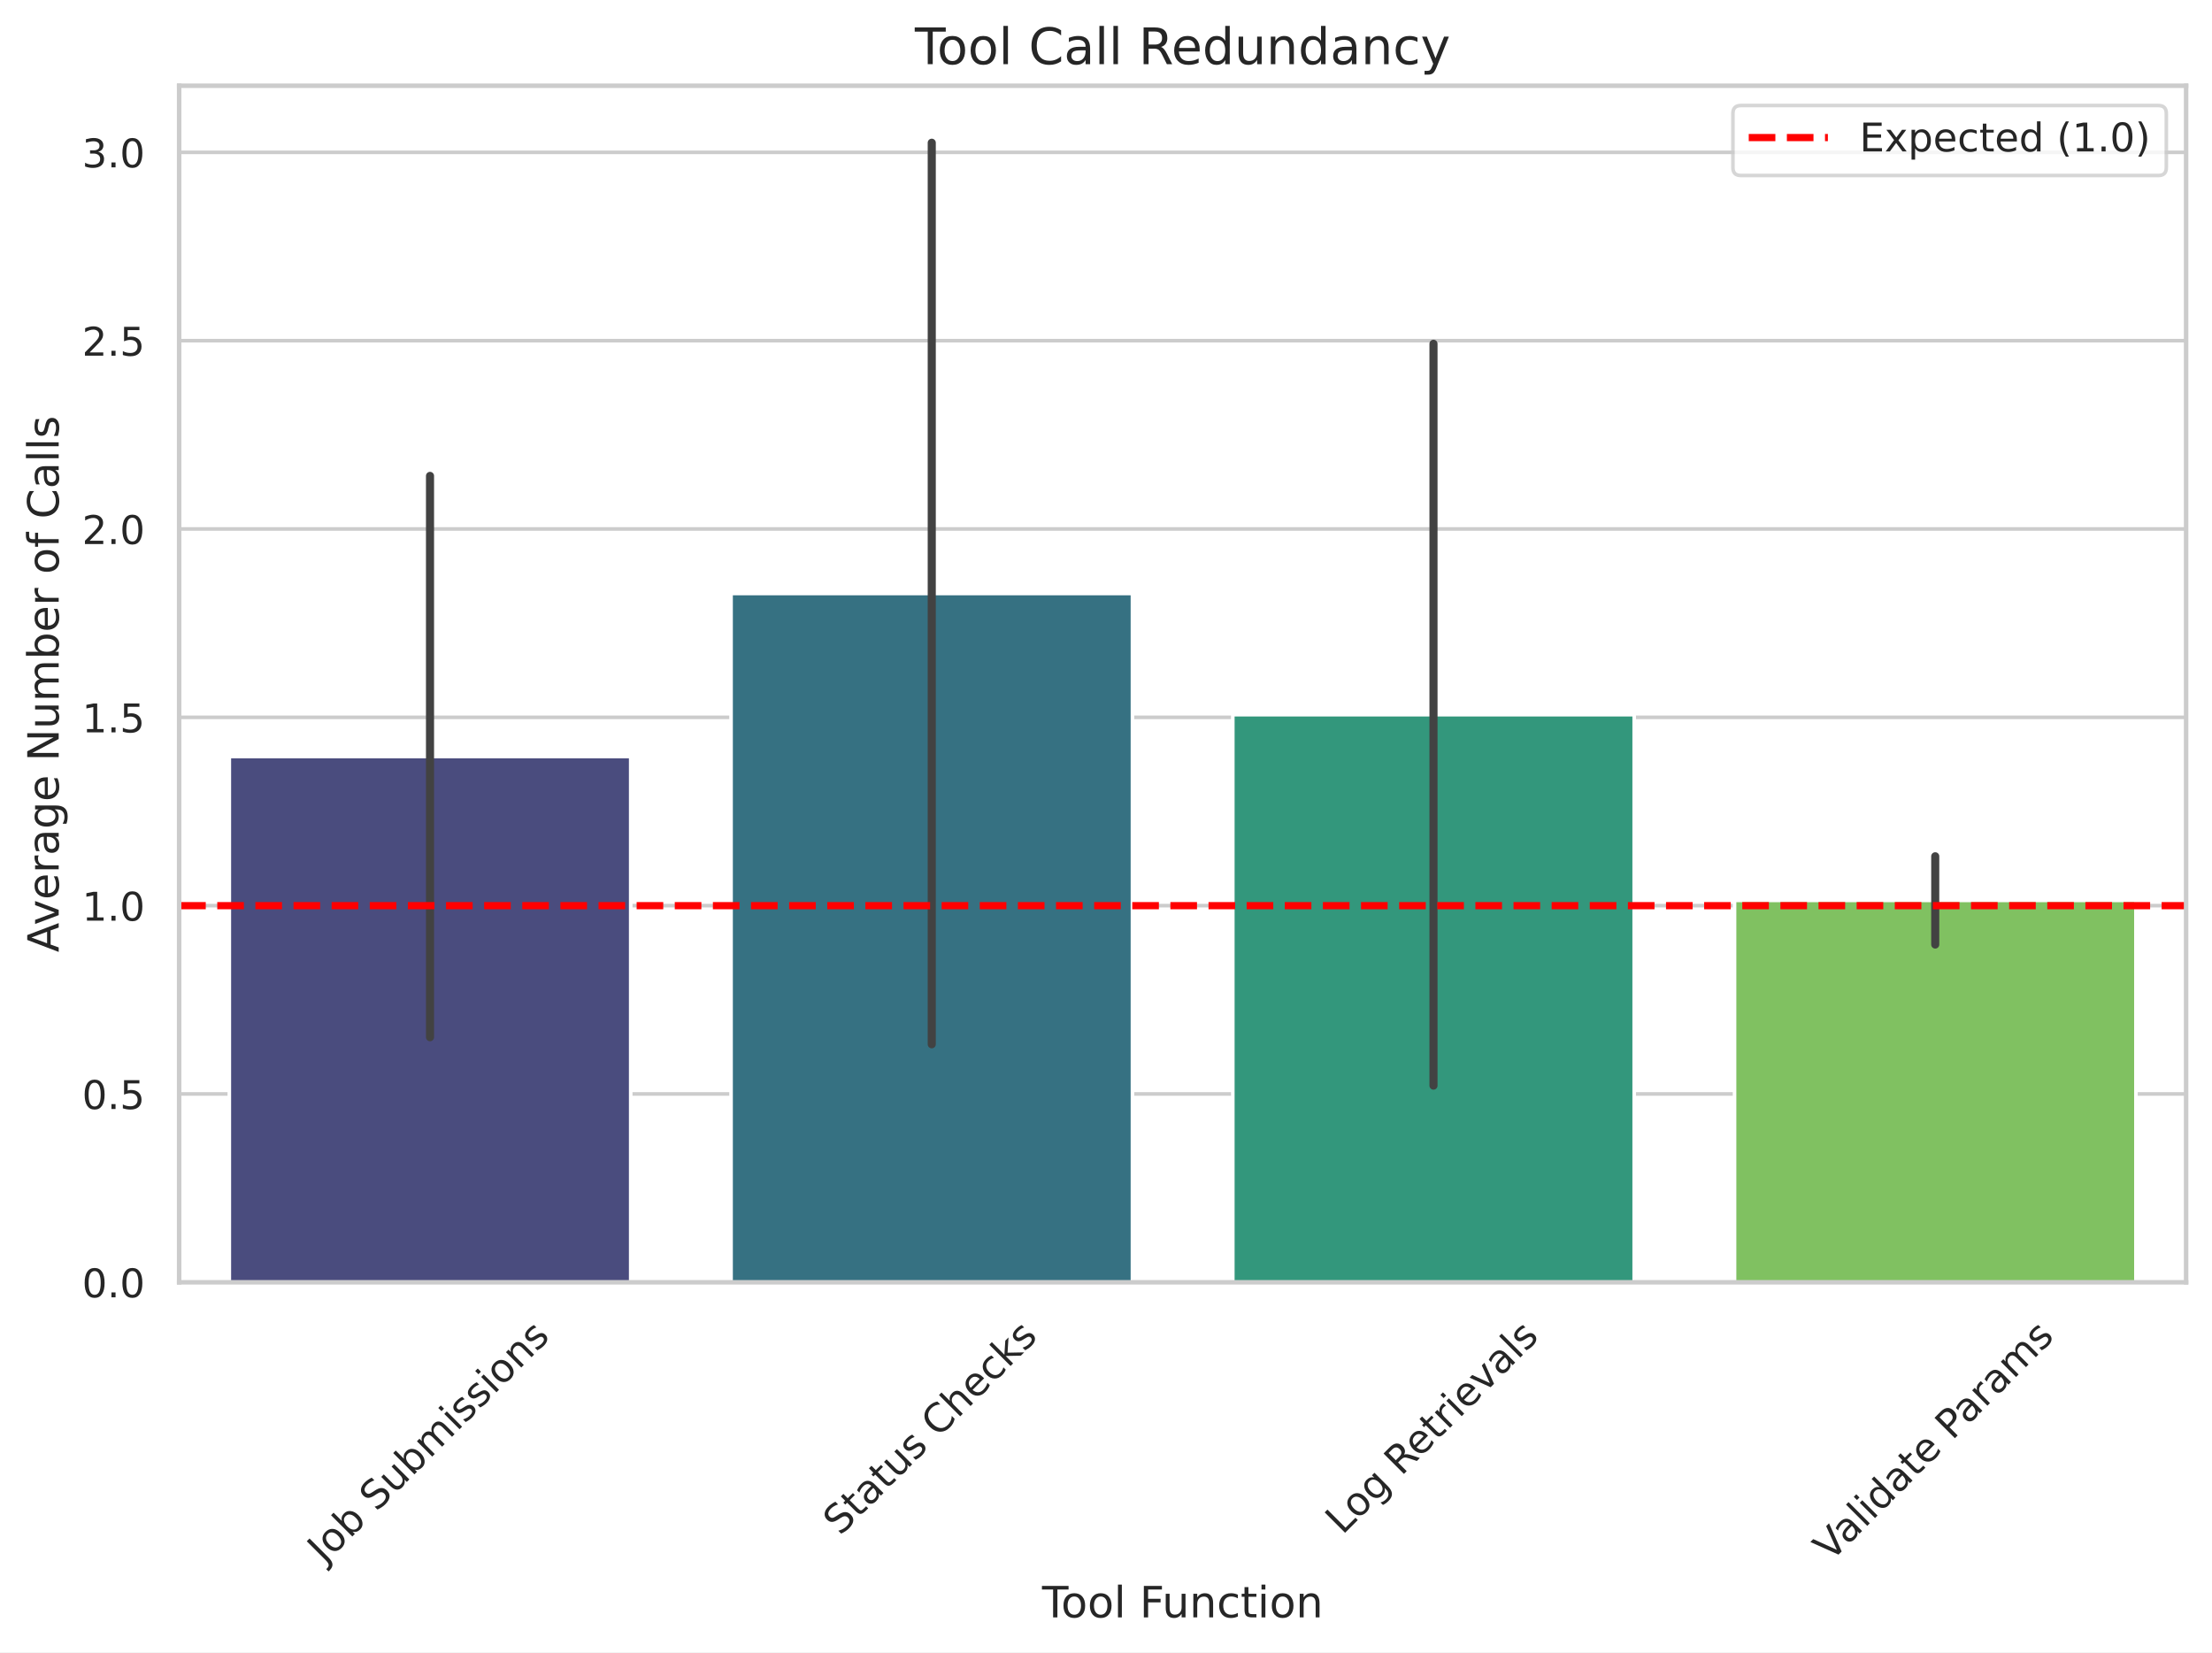
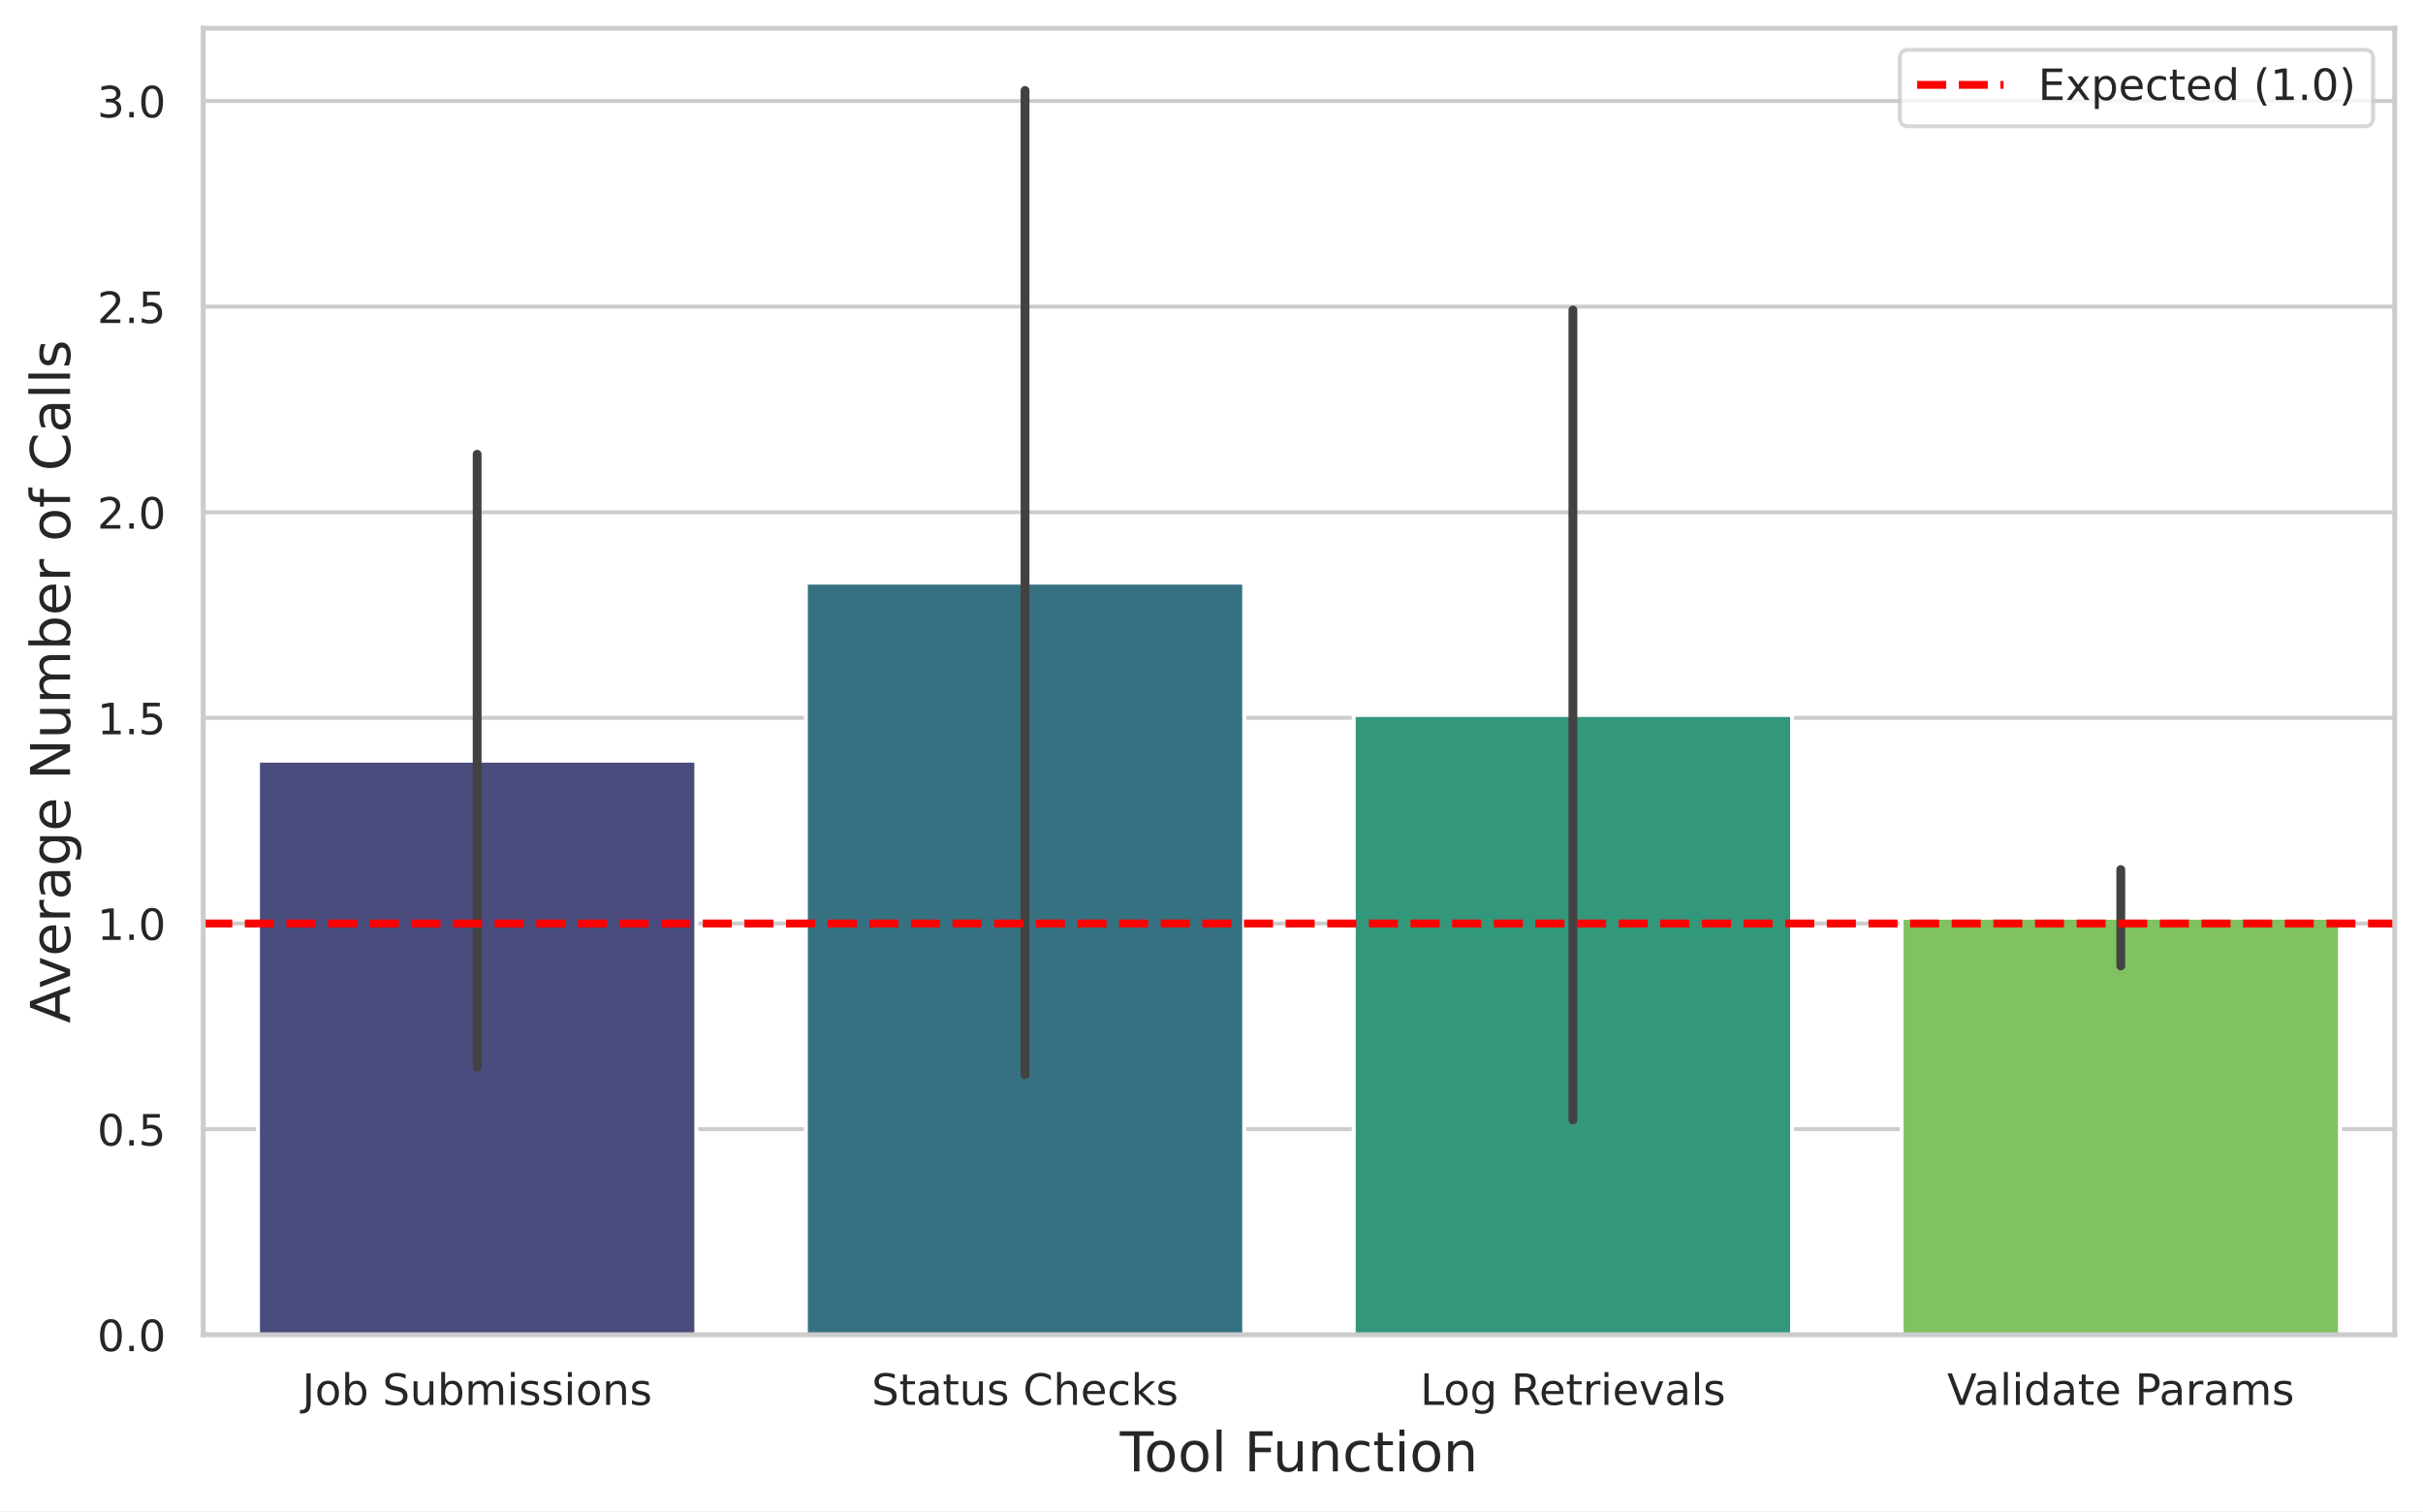
- <svg xmlns="http://www.w3.org/2000/svg" xmlns:xlink="http://www.w3.org/1999/xlink" width="615.007pt" height="459.331pt" viewBox="0 0 615.007 459.331" version="1.1">
+ <svg xmlns="http://www.w3.org/2000/svg" xmlns:xlink="http://www.w3.org/1999/xlink" width="616.943pt" height="384.735pt" viewBox="0 0 616.943 384.735" version="1.1">
  <defs>
    <style type="text/css">*{stroke-linejoin: round; stroke-linecap: butt}</style>
  </defs>
  <g id="figure_1">
    <g id="patch_1">
-       <path d="M 0 459.331  L 615.007 459.331  L 615.007 -0  L 0 -0  z " style="fill: #ffffff" />
+       <path d="M 0 384.735  L 616.943 384.735  L 616.943 0  L 0 0  z " style="fill: #ffffff" />
    </g>
    <g id="axes_1">
      <g id="patch_2">
-         <path d="M 49.807 356.478  L 607.807 356.478  L 607.807 23.838  L 49.807 23.838  z " style="fill: #ffffff" />
+         <path d="M 51.743 339.84  L 609.743 339.84  L 609.743 7.2  L 51.743 7.2  z " style="fill: #ffffff" />
      </g>
      <g id="matplotlib.axis_1">
        <g id="xtick_1">
          <g id="text_1">
-             <g style="fill: #262626" transform="translate(90.19762 434.8997) rotate(-45) scale(0.11 -0.11)">
+             <g style="fill: #262626" transform="translate(76.9368 357.6983) scale(0.11 -0.11)">
              <defs>
                <path id="DejaVuSans-4a" d="M 628 4666  L 1259 4666  L 1259 325  Q 1259 -519 939 -900  Q 619 -1281 -91 -1281  L -331 -1281  L -331 -750  L -134 -750  Q 284 -750 456 -515  Q 628 -281 628 325  L 628 4666  z " transform="scale(0.015625)" />
                <path id="DejaVuSans-6f" d="M 1959 3097  Q 1497 3097 1228 2736  Q 959 2375 959 1747  Q 959 1119 1226 758  Q 1494 397 1959 397  Q 2419 397 2687 759  Q 2956 1122 2956 1747  Q 2956 2369 2687 2733  Q 2419 3097 1959 3097  z M 1959 3584  Q 2709 3584 3137 3096  Q 3566 2609 3566 1747  Q 3566 888 3137 398  Q 2709 -91 1959 -91  Q 1206 -91 779 398  Q 353 888 353 1747  Q 353 2609 779 3096  Q 1206 3584 1959 3584  z " transform="scale(0.015625)" />
                <path id="DejaVuSans-62" d="M 3116 1747  Q 3116 2381 2855 2742  Q 2594 3103 2138 3103  Q 1681 3103 1420 2742  Q 1159 2381 1159 1747  Q 1159 1113 1420 752  Q 1681 391 2138 391  Q 2594 391 2855 752  Q 3116 1113 3116 1747  z M 1159 2969  Q 1341 3281 1617 3432  Q 1894 3584 2278 3584  Q 2916 3584 3314 3078  Q 3713 2572 3713 1747  Q 3713 922 3314 415  Q 2916 -91 2278 -91  Q 1894 -91 1617 61  Q 1341 213 1159 525  L 1159 0  L 581 0  L 581 4863  L 1159 4863  L 1159 2969  z " transform="scale(0.015625)" />
                <path id="DejaVuSans-20" transform="scale(0.015625)" />
                <path id="DejaVuSans-53" d="M 3425 4513  L 3425 3897  Q 3066 4069 2747 4153  Q 2428 4238 2131 4238  Q 1616 4238 1336 4038  Q 1056 3838 1056 3469  Q 1056 3159 1242 3001  Q 1428 2844 1947 2747  L 2328 2669  Q 3034 2534 3370 2195  Q 3706 1856 3706 1288  Q 3706 609 3251 259  Q 2797 -91 1919 -91  Q 1588 -91 1214 -16  Q 841 59 441 206  L 441 856  Q 825 641 1194 531  Q 1563 422 1919 422  Q 2459 422 2753 634  Q 3047 847 3047 1241  Q 3047 1584 2836 1778  Q 2625 1972 2144 2069  L 1759 2144  Q 1053 2284 737 2584  Q 422 2884 422 3419  Q 422 4038 858 4394  Q 1294 4750 2059 4750  Q 2388 4750 2728 4690  Q 3069 4631 3425 4513  z " transform="scale(0.015625)" />
                <path id="DejaVuSans-75" d="M 544 1381  L 544 3500  L 1119 3500  L 1119 1403  Q 1119 906 1312 657  Q 1506 409 1894 409  Q 2359 409 2629 706  Q 2900 1003 2900 1516  L 2900 3500  L 3475 3500  L 3475 0  L 2900 0  L 2900 538  Q 2691 219 2414 64  Q 2138 -91 1772 -91  Q 1169 -91 856 284  Q 544 659 544 1381  z M 1991 3584  L 1991 3584  z " transform="scale(0.015625)" />
                <path id="DejaVuSans-6d" d="M 3328 2828  Q 3544 3216 3844 3400  Q 4144 3584 4550 3584  Q 5097 3584 5394 3201  Q 5691 2819 5691 2113  L 5691 0  L 5113 0  L 5113 2094  Q 5113 2597 4934 2840  Q 4756 3084 4391 3084  Q 3944 3084 3684 2787  Q 3425 2491 3425 1978  L 3425 0  L 2847 0  L 2847 2094  Q 2847 2600 2669 2842  Q 2491 3084 2119 3084  Q 1678 3084 1418 2786  Q 1159 2488 1159 1978  L 1159 0  L 581 0  L 581 3500  L 1159 3500  L 1159 2956  Q 1356 3278 1631 3431  Q 1906 3584 2284 3584  Q 2666 3584 2933 3390  Q 3200 3197 3328 2828  z " transform="scale(0.015625)" />
                <path id="DejaVuSans-69" d="M 603 3500  L 1178 3500  L 1178 0  L 603 0  L 603 3500  z M 603 4863  L 1178 4863  L 1178 4134  L 603 4134  L 603 4863  z " transform="scale(0.015625)" />
                <path id="DejaVuSans-73" d="M 2834 3397  L 2834 2853  Q 2591 2978 2328 3040  Q 2066 3103 1784 3103  Q 1356 3103 1142 2972  Q 928 2841 928 2578  Q 928 2378 1081 2264  Q 1234 2150 1697 2047  L 1894 2003  Q 2506 1872 2764 1633  Q 3022 1394 3022 966  Q 3022 478 2636 193  Q 2250 -91 1575 -91  Q 1294 -91 989 -36  Q 684 19 347 128  L 347 722  Q 666 556 975 473  Q 1284 391 1588 391  Q 1994 391 2212 530  Q 2431 669 2431 922  Q 2431 1156 2273 1281  Q 2116 1406 1581 1522  L 1381 1569  Q 847 1681 609 1914  Q 372 2147 372 2553  Q 372 3047 722 3315  Q 1072 3584 1716 3584  Q 2034 3584 2315 3537  Q 2597 3491 2834 3397  z " transform="scale(0.015625)" />
                <path id="DejaVuSans-6e" d="M 3513 2113  L 3513 0  L 2938 0  L 2938 2094  Q 2938 2591 2744 2837  Q 2550 3084 2163 3084  Q 1697 3084 1428 2787  Q 1159 2491 1159 1978  L 1159 0  L 581 0  L 581 3500  L 1159 3500  L 1159 2956  Q 1366 3272 1645 3428  Q 1925 3584 2291 3584  Q 2894 3584 3203 3211  Q 3513 2838 3513 2113  z " transform="scale(0.015625)" />
              </defs>
              <use xlink:href="#DejaVuSans-4a" />
              <use xlink:href="#DejaVuSans-6f" transform="translate(29.49219 0)" />
              <use xlink:href="#DejaVuSans-62" transform="translate(90.67383 0)" />
              <use xlink:href="#DejaVuSans-20" transform="translate(154.1504 0)" />
              <use xlink:href="#DejaVuSans-53" transform="translate(185.9375 0)" />
              <use xlink:href="#DejaVuSans-75" transform="translate(249.4141 0)" />
              <use xlink:href="#DejaVuSans-62" transform="translate(312.793 0)" />
              <use xlink:href="#DejaVuSans-6d" transform="translate(376.2695 0)" />
              <use xlink:href="#DejaVuSans-69" transform="translate(473.6816 0)" />
              <use xlink:href="#DejaVuSans-73" transform="translate(501.4648 0)" />
              <use xlink:href="#DejaVuSans-73" transform="translate(553.5645 0)" />
              <use xlink:href="#DejaVuSans-69" transform="translate(605.6641 0)" />
              <use xlink:href="#DejaVuSans-6f" transform="translate(633.4473 0)" />
              <use xlink:href="#DejaVuSans-6e" transform="translate(694.6289 0)" />
              <use xlink:href="#DejaVuSans-73" transform="translate(758.0078 0)" />
            </g>
          </g>
        </g>
        <g id="xtick_2">
          <g id="text_2">
-             <g style="fill: #262626" transform="translate(233.5855 427.124) rotate(-45) scale(0.11 -0.11)">
+             <g style="fill: #262626" transform="translate(221.9351 357.6983) scale(0.11 -0.11)">
              <defs>
                <path id="DejaVuSans-74" d="M 1172 4494  L 1172 3500  L 2356 3500  L 2356 3053  L 1172 3053  L 1172 1153  Q 1172 725 1289 603  Q 1406 481 1766 481  L 2356 481  L 2356 0  L 1766 0  Q 1100 0 847 248  Q 594 497 594 1153  L 594 3053  L 172 3053  L 172 3500  L 594 3500  L 594 4494  L 1172 4494  z " transform="scale(0.015625)" />
                <path id="DejaVuSans-61" d="M 2194 1759  Q 1497 1759 1228 1600  Q 959 1441 959 1056  Q 959 750 1161 570  Q 1363 391 1709 391  Q 2188 391 2477 730  Q 2766 1069 2766 1631  L 2766 1759  L 2194 1759  z M 3341 1997  L 3341 0  L 2766 0  L 2766 531  Q 2569 213 2275 61  Q 1981 -91 1556 -91  Q 1019 -91 701 211  Q 384 513 384 1019  Q 384 1609 779 1909  Q 1175 2209 1959 2209  L 2766 2209  L 2766 2266  Q 2766 2663 2505 2880  Q 2244 3097 1772 3097  Q 1472 3097 1187 3025  Q 903 2953 641 2809  L 641 3341  Q 956 3463 1253 3523  Q 1550 3584 1831 3584  Q 2591 3584 2966 3190  Q 3341 2797 3341 1997  z " transform="scale(0.015625)" />
                <path id="DejaVuSans-43" d="M 4122 4306  L 4122 3641  Q 3803 3938 3442 4084  Q 3081 4231 2675 4231  Q 1875 4231 1450 3742  Q 1025 3253 1025 2328  Q 1025 1406 1450 917  Q 1875 428 2675 428  Q 3081 428 3442 575  Q 3803 722 4122 1019  L 4122 359  Q 3791 134 3420 21  Q 3050 -91 2638 -91  Q 1578 -91 968 557  Q 359 1206 359 2328  Q 359 3453 968 4101  Q 1578 4750 2638 4750  Q 3056 4750 3426 4639  Q 3797 4528 4122 4306  z " transform="scale(0.015625)" />
                <path id="DejaVuSans-68" d="M 3513 2113  L 3513 0  L 2938 0  L 2938 2094  Q 2938 2591 2744 2837  Q 2550 3084 2163 3084  Q 1697 3084 1428 2787  Q 1159 2491 1159 1978  L 1159 0  L 581 0  L 581 4863  L 1159 4863  L 1159 2956  Q 1366 3272 1645 3428  Q 1925 3584 2291 3584  Q 2894 3584 3203 3211  Q 3513 2838 3513 2113  z " transform="scale(0.015625)" />
                <path id="DejaVuSans-65" d="M 3597 1894  L 3597 1613  L 953 1613  Q 991 1019 1311 708  Q 1631 397 2203 397  Q 2534 397 2845 478  Q 3156 559 3463 722  L 3463 178  Q 3153 47 2828 -22  Q 2503 -91 2169 -91  Q 1331 -91 842 396  Q 353 884 353 1716  Q 353 2575 817 3079  Q 1281 3584 2069 3584  Q 2775 3584 3186 3129  Q 3597 2675 3597 1894  z M 3022 2063  Q 3016 2534 2758 2815  Q 2500 3097 2075 3097  Q 1594 3097 1305 2825  Q 1016 2553 972 2059  L 3022 2063  z " transform="scale(0.015625)" />
                <path id="DejaVuSans-63" d="M 3122 3366  L 3122 2828  Q 2878 2963 2633 3030  Q 2388 3097 2138 3097  Q 1578 3097 1268 2742  Q 959 2388 959 1747  Q 959 1106 1268 751  Q 1578 397 2138 397  Q 2388 397 2633 464  Q 2878 531 3122 666  L 3122 134  Q 2881 22 2623 -34  Q 2366 -91 2075 -91  Q 1284 -91 818 406  Q 353 903 353 1747  Q 353 2603 823 3093  Q 1294 3584 2113 3584  Q 2378 3584 2631 3529  Q 2884 3475 3122 3366  z " transform="scale(0.015625)" />
                <path id="DejaVuSans-6b" d="M 581 4863  L 1159 4863  L 1159 1991  L 2875 3500  L 3609 3500  L 1753 1863  L 3688 0  L 2938 0  L 1159 1709  L 1159 0  L 581 0  L 581 4863  z " transform="scale(0.015625)" />
              </defs>
              <use xlink:href="#DejaVuSans-53" />
              <use xlink:href="#DejaVuSans-74" transform="translate(63.47656 0)" />
              <use xlink:href="#DejaVuSans-61" transform="translate(102.6855 0)" />
              <use xlink:href="#DejaVuSans-74" transform="translate(163.9648 0)" />
              <use xlink:href="#DejaVuSans-75" transform="translate(203.1738 0)" />
              <use xlink:href="#DejaVuSans-73" transform="translate(266.5527 0)" />
              <use xlink:href="#DejaVuSans-20" transform="translate(318.6523 0)" />
              <use xlink:href="#DejaVuSans-43" transform="translate(350.4395 0)" />
              <use xlink:href="#DejaVuSans-68" transform="translate(420.2637 0)" />
              <use xlink:href="#DejaVuSans-65" transform="translate(483.6426 0)" />
              <use xlink:href="#DejaVuSans-63" transform="translate(545.166 0)" />
              <use xlink:href="#DejaVuSans-6b" transform="translate(600.1465 0)" />
              <use xlink:href="#DejaVuSans-73" transform="translate(658.0566 0)" />
            </g>
          </g>
        </g>
        <g id="xtick_3">
          <g id="text_3">
-             <g style="fill: #262626" transform="translate(373.2113 426.8724) rotate(-45) scale(0.11 -0.11)">
+             <g style="fill: #262626" transform="translate(361.613 357.6983) scale(0.11 -0.11)">
              <defs>
                <path id="DejaVuSans-4c" d="M 628 4666  L 1259 4666  L 1259 531  L 3531 531  L 3531 0  L 628 0  L 628 4666  z " transform="scale(0.015625)" />
                <path id="DejaVuSans-67" d="M 2906 1791  Q 2906 2416 2648 2759  Q 2391 3103 1925 3103  Q 1463 3103 1205 2759  Q 947 2416 947 1791  Q 947 1169 1205 825  Q 1463 481 1925 481  Q 2391 481 2648 825  Q 2906 1169 2906 1791  z M 3481 434  Q 3481 -459 3084 -895  Q 2688 -1331 1869 -1331  Q 1566 -1331 1297 -1286  Q 1028 -1241 775 -1147  L 775 -588  Q 1028 -725 1275 -790  Q 1522 -856 1778 -856  Q 2344 -856 2625 -561  Q 2906 -266 2906 331  L 2906 616  Q 2728 306 2450 153  Q 2172 0 1784 0  Q 1141 0 747 490  Q 353 981 353 1791  Q 353 2603 747 3093  Q 1141 3584 1784 3584  Q 2172 3584 2450 3431  Q 2728 3278 2906 2969  L 2906 3500  L 3481 3500  L 3481 434  z " transform="scale(0.015625)" />
                <path id="DejaVuSans-52" d="M 2841 2188  Q 3044 2119 3236 1894  Q 3428 1669 3622 1275  L 4263 0  L 3584 0  L 2988 1197  Q 2756 1666 2539 1819  Q 2322 1972 1947 1972  L 1259 1972  L 1259 0  L 628 0  L 628 4666  L 2053 4666  Q 2853 4666 3247 4331  Q 3641 3997 3641 3322  Q 3641 2881 3436 2590  Q 3231 2300 2841 2188  z M 1259 4147  L 1259 2491  L 2053 2491  Q 2509 2491 2742 2702  Q 2975 2913 2975 3322  Q 2975 3731 2742 3939  Q 2509 4147 2053 4147  L 1259 4147  z " transform="scale(0.015625)" />
                <path id="DejaVuSans-72" d="M 2631 2963  Q 2534 3019 2420 3045  Q 2306 3072 2169 3072  Q 1681 3072 1420 2755  Q 1159 2438 1159 1844  L 1159 0  L 581 0  L 581 3500  L 1159 3500  L 1159 2956  Q 1341 3275 1631 3429  Q 1922 3584 2338 3584  Q 2397 3584 2469 3576  Q 2541 3569 2628 3553  L 2631 2963  z " transform="scale(0.015625)" />
                <path id="DejaVuSans-76" d="M 191 3500  L 800 3500  L 1894 563  L 2988 3500  L 3597 3500  L 2284 0  L 1503 0  L 191 3500  z " transform="scale(0.015625)" />
                <path id="DejaVuSans-6c" d="M 603 4863  L 1178 4863  L 1178 0  L 603 0  L 603 4863  z " transform="scale(0.015625)" />
              </defs>
              <use xlink:href="#DejaVuSans-4c" />
              <use xlink:href="#DejaVuSans-6f" transform="translate(53.96289 0)" />
              <use xlink:href="#DejaVuSans-67" transform="translate(115.1445 0)" />
              <use xlink:href="#DejaVuSans-20" transform="translate(178.6211 0)" />
              <use xlink:href="#DejaVuSans-52" transform="translate(210.4082 0)" />
              <use xlink:href="#DejaVuSans-65" transform="translate(275.3906 0)" />
              <use xlink:href="#DejaVuSans-74" transform="translate(336.9141 0)" />
              <use xlink:href="#DejaVuSans-72" transform="translate(376.123 0)" />
              <use xlink:href="#DejaVuSans-69" transform="translate(417.2363 0)" />
              <use xlink:href="#DejaVuSans-65" transform="translate(445.0195 0)" />
              <use xlink:href="#DejaVuSans-76" transform="translate(506.543 0)" />
              <use xlink:href="#DejaVuSans-61" transform="translate(565.7227 0)" />
              <use xlink:href="#DejaVuSans-6c" transform="translate(627.002 0)" />
              <use xlink:href="#DejaVuSans-73" transform="translate(654.7852 0)" />
            </g>
          </g>
        </g>
        <g id="xtick_4">
          <g id="text_4">
-             <g style="fill: #262626" transform="translate(508.9449 434.4051) rotate(-45) scale(0.11 -0.11)">
+             <g style="fill: #262626" transform="translate(495.7866 357.6983) scale(0.11 -0.11)">
              <defs>
                <path id="DejaVuSans-56" d="M 1831 0  L 50 4666  L 709 4666  L 2188 738  L 3669 4666  L 4325 4666  L 2547 0  L 1831 0  z " transform="scale(0.015625)" />
                <path id="DejaVuSans-64" d="M 2906 2969  L 2906 4863  L 3481 4863  L 3481 0  L 2906 0  L 2906 525  Q 2725 213 2448 61  Q 2172 -91 1784 -91  Q 1150 -91 751 415  Q 353 922 353 1747  Q 353 2572 751 3078  Q 1150 3584 1784 3584  Q 2172 3584 2448 3432  Q 2725 3281 2906 2969  z M 947 1747  Q 947 1113 1208 752  Q 1469 391 1925 391  Q 2381 391 2643 752  Q 2906 1113 2906 1747  Q 2906 2381 2643 2742  Q 2381 3103 1925 3103  Q 1469 3103 1208 2742  Q 947 2381 947 1747  z " transform="scale(0.015625)" />
                <path id="DejaVuSans-50" d="M 1259 4147  L 1259 2394  L 2053 2394  Q 2494 2394 2734 2622  Q 2975 2850 2975 3272  Q 2975 3691 2734 3919  Q 2494 4147 2053 4147  L 1259 4147  z M 628 4666  L 2053 4666  Q 2838 4666 3239 4311  Q 3641 3956 3641 3272  Q 3641 2581 3239 2228  Q 2838 1875 2053 1875  L 1259 1875  L 1259 0  L 628 0  L 628 4666  z " transform="scale(0.015625)" />
              </defs>
              <use xlink:href="#DejaVuSans-56" />
              <use xlink:href="#DejaVuSans-61" transform="translate(60.6582 0)" />
              <use xlink:href="#DejaVuSans-6c" transform="translate(121.9375 0)" />
              <use xlink:href="#DejaVuSans-69" transform="translate(149.7207 0)" />
              <use xlink:href="#DejaVuSans-64" transform="translate(177.5039 0)" />
              <use xlink:href="#DejaVuSans-61" transform="translate(240.9805 0)" />
              <use xlink:href="#DejaVuSans-74" transform="translate(302.2598 0)" />
              <use xlink:href="#DejaVuSans-65" transform="translate(341.4688 0)" />
              <use xlink:href="#DejaVuSans-20" transform="translate(402.9922 0)" />
              <use xlink:href="#DejaVuSans-50" transform="translate(434.7793 0)" />
              <use xlink:href="#DejaVuSans-61" transform="translate(490.582 0)" />
              <use xlink:href="#DejaVuSans-72" transform="translate(551.8613 0)" />
              <use xlink:href="#DejaVuSans-61" transform="translate(592.9746 0)" />
              <use xlink:href="#DejaVuSans-6d" transform="translate(654.2539 0)" />
              <use xlink:href="#DejaVuSans-73" transform="translate(751.666 0)" />
            </g>
          </g>
        </g>
        <g id="text_5">
-           <g style="fill: #262626" transform="translate(289.7284 449.6355) scale(0.12 -0.12)">
+           <g style="fill: #262626" transform="translate(285.1509 374.6237) scale(0.14 -0.14)">
            <defs>
              <path id="DejaVuSans-54" d="M -19 4666  L 3928 4666  L 3928 4134  L 2272 4134  L 2272 0  L 1638 0  L 1638 4134  L -19 4134  L -19 4666  z " transform="scale(0.015625)" />
              <path id="DejaVuSans-46" d="M 628 4666  L 3309 4666  L 3309 4134  L 1259 4134  L 1259 2759  L 3109 2759  L 3109 2228  L 1259 2228  L 1259 0  L 628 0  L 628 4666  z " transform="scale(0.015625)" />
            </defs>
            <use xlink:href="#DejaVuSans-54" />
            <use xlink:href="#DejaVuSans-6f" transform="translate(44.08398 0)" />
            <use xlink:href="#DejaVuSans-6f" transform="translate(105.2656 0)" />
            <use xlink:href="#DejaVuSans-6c" transform="translate(166.4473 0)" />
            <use xlink:href="#DejaVuSans-20" transform="translate(194.2305 0)" />
            <use xlink:href="#DejaVuSans-46" transform="translate(226.0176 0)" />
            <use xlink:href="#DejaVuSans-75" transform="translate(278.0371 0)" />
            <use xlink:href="#DejaVuSans-6e" transform="translate(341.416 0)" />
            <use xlink:href="#DejaVuSans-63" transform="translate(404.7949 0)" />
            <use xlink:href="#DejaVuSans-74" transform="translate(459.7754 0)" />
            <use xlink:href="#DejaVuSans-69" transform="translate(498.9844 0)" />
            <use xlink:href="#DejaVuSans-6f" transform="translate(526.7676 0)" />
            <use xlink:href="#DejaVuSans-6e" transform="translate(587.9492 0)" />
          </g>
        </g>
      </g>
      <g id="matplotlib.axis_2">
        <g id="ytick_1">
          <g id="line2d_1">
-             <path d="M 49.807 356.478  L 607.807 356.478  " clip-path="url(#p775ccb75f2)" style="fill: none; stroke: #cccccc; stroke-linecap: round" />
+             <path d="M 51.743 339.84  L 609.743 339.84  " clip-path="url(#pe7923c006f)" style="fill: none; stroke: #cccccc; stroke-linecap: round" />
          </g>
          <g id="text_6">
-             <g style="fill: #262626" transform="translate(22.81375 360.657) scale(0.11 -0.11)">
+             <g style="fill: #262626" transform="translate(24.74938 344.0191) scale(0.11 -0.11)">
              <defs>
                <path id="DejaVuSans-30" d="M 2034 4250  Q 1547 4250 1301 3770  Q 1056 3291 1056 2328  Q 1056 1369 1301 889  Q 1547 409 2034 409  Q 2525 409 2770 889  Q 3016 1369 3016 2328  Q 3016 3291 2770 3770  Q 2525 4250 2034 4250  z M 2034 4750  Q 2819 4750 3233 4129  Q 3647 3509 3647 2328  Q 3647 1150 3233 529  Q 2819 -91 2034 -91  Q 1250 -91 836 529  Q 422 1150 422 2328  Q 422 3509 836 4129  Q 1250 4750 2034 4750  z " transform="scale(0.015625)" />
                <path id="DejaVuSans-2e" d="M 684 794  L 1344 794  L 1344 0  L 684 0  L 684 794  z " transform="scale(0.015625)" />
              </defs>
              <use xlink:href="#DejaVuSans-30" />
              <use xlink:href="#DejaVuSans-2e" transform="translate(63.62305 0)" />
              <use xlink:href="#DejaVuSans-30" transform="translate(95.41016 0)" />
            </g>
          </g>
        </g>
        <g id="ytick_2">
          <g id="line2d_2">
-             <path d="M 49.807 304.123  L 607.807 304.123  " clip-path="url(#p775ccb75f2)" style="fill: none; stroke: #cccccc; stroke-linecap: round" />
+             <path d="M 51.743 287.485  L 609.743 287.485  " clip-path="url(#pe7923c006f)" style="fill: none; stroke: #cccccc; stroke-linecap: round" />
          </g>
          <g id="text_7">
-             <g style="fill: #262626" transform="translate(22.81375 308.3019) scale(0.11 -0.11)">
+             <g style="fill: #262626" transform="translate(24.74938 291.664) scale(0.11 -0.11)">
              <defs>
                <path id="DejaVuSans-35" d="M 691 4666  L 3169 4666  L 3169 4134  L 1269 4134  L 1269 2991  Q 1406 3038 1543 3061  Q 1681 3084 1819 3084  Q 2600 3084 3056 2656  Q 3513 2228 3513 1497  Q 3513 744 3044 326  Q 2575 -91 1722 -91  Q 1428 -91 1123 -41  Q 819 9 494 109  L 494 744  Q 775 591 1075 516  Q 1375 441 1709 441  Q 2250 441 2565 725  Q 2881 1009 2881 1497  Q 2881 1984 2565 2268  Q 2250 2553 1709 2553  Q 1456 2553 1204 2497  Q 953 2441 691 2322  L 691 4666  z " transform="scale(0.015625)" />
              </defs>
              <use xlink:href="#DejaVuSans-30" />
              <use xlink:href="#DejaVuSans-2e" transform="translate(63.62305 0)" />
              <use xlink:href="#DejaVuSans-35" transform="translate(95.41016 0)" />
            </g>
          </g>
        </g>
        <g id="ytick_3">
          <g id="line2d_3">
-             <path d="M 49.807 251.768  L 607.807 251.768  " clip-path="url(#p775ccb75f2)" style="fill: none; stroke: #cccccc; stroke-linecap: round" />
+             <path d="M 51.743 235.13  L 609.743 235.13  " clip-path="url(#pe7923c006f)" style="fill: none; stroke: #cccccc; stroke-linecap: round" />
          </g>
          <g id="text_8">
-             <g style="fill: #262626" transform="translate(22.81375 255.9468) scale(0.11 -0.11)">
+             <g style="fill: #262626" transform="translate(24.74938 239.309) scale(0.11 -0.11)">
              <defs>
                <path id="DejaVuSans-31" d="M 794 531  L 1825 531  L 1825 4091  L 703 3866  L 703 4441  L 1819 4666  L 2450 4666  L 2450 531  L 3481 531  L 3481 0  L 794 0  L 794 531  z " transform="scale(0.015625)" />
              </defs>
              <use xlink:href="#DejaVuSans-31" />
              <use xlink:href="#DejaVuSans-2e" transform="translate(63.62305 0)" />
              <use xlink:href="#DejaVuSans-30" transform="translate(95.41016 0)" />
            </g>
          </g>
        </g>
        <g id="ytick_4">
          <g id="line2d_4">
-             <path d="M 49.807 199.413  L 607.807 199.413  " clip-path="url(#p775ccb75f2)" style="fill: none; stroke: #cccccc; stroke-linecap: round" />
+             <path d="M 51.743 182.775  L 609.743 182.775  " clip-path="url(#pe7923c006f)" style="fill: none; stroke: #cccccc; stroke-linecap: round" />
          </g>
          <g id="text_9">
-             <g style="fill: #262626" transform="translate(22.81375 203.5917) scale(0.11 -0.11)">
+             <g style="fill: #262626" transform="translate(24.74938 186.9539) scale(0.11 -0.11)">
              <use xlink:href="#DejaVuSans-31" />
              <use xlink:href="#DejaVuSans-2e" transform="translate(63.62305 0)" />
              <use xlink:href="#DejaVuSans-35" transform="translate(95.41016 0)" />
            </g>
          </g>
        </g>
        <g id="ytick_5">
          <g id="line2d_5">
-             <path d="M 49.807 147.057  L 607.807 147.057  " clip-path="url(#p775ccb75f2)" style="fill: none; stroke: #cccccc; stroke-linecap: round" />
+             <path d="M 51.743 130.42  L 609.743 130.42  " clip-path="url(#pe7923c006f)" style="fill: none; stroke: #cccccc; stroke-linecap: round" />
          </g>
          <g id="text_10">
-             <g style="fill: #262626" transform="translate(22.81375 151.2366) scale(0.11 -0.11)">
+             <g style="fill: #262626" transform="translate(24.74938 134.5988) scale(0.11 -0.11)">
              <defs>
                <path id="DejaVuSans-32" d="M 1228 531  L 3431 531  L 3431 0  L 469 0  L 469 531  Q 828 903 1448 1529  Q 2069 2156 2228 2338  Q 2531 2678 2651 2914  Q 2772 3150 2772 3378  Q 2772 3750 2511 3984  Q 2250 4219 1831 4219  Q 1534 4219 1204 4116  Q 875 4013 500 3803  L 500 4441  Q 881 4594 1212 4672  Q 1544 4750 1819 4750  Q 2544 4750 2975 4387  Q 3406 4025 3406 3419  Q 3406 3131 3298 2873  Q 3191 2616 2906 2266  Q 2828 2175 2409 1742  Q 1991 1309 1228 531  z " transform="scale(0.015625)" />
              </defs>
              <use xlink:href="#DejaVuSans-32" />
              <use xlink:href="#DejaVuSans-2e" transform="translate(63.62305 0)" />
              <use xlink:href="#DejaVuSans-30" transform="translate(95.41016 0)" />
            </g>
          </g>
        </g>
        <g id="ytick_6">
          <g id="line2d_6">
-             <path d="M 49.807 94.702  L 607.807 94.702  " clip-path="url(#p775ccb75f2)" style="fill: none; stroke: #cccccc; stroke-linecap: round" />
+             <path d="M 51.743 78.065  L 609.743 78.065  " clip-path="url(#pe7923c006f)" style="fill: none; stroke: #cccccc; stroke-linecap: round" />
          </g>
          <g id="text_11">
-             <g style="fill: #262626" transform="translate(22.81375 98.8815) scale(0.11 -0.11)">
+             <g style="fill: #262626" transform="translate(24.74938 82.24369) scale(0.11 -0.11)">
              <use xlink:href="#DejaVuSans-32" />
              <use xlink:href="#DejaVuSans-2e" transform="translate(63.62305 0)" />
              <use xlink:href="#DejaVuSans-35" transform="translate(95.41016 0)" />
            </g>
          </g>
        </g>
        <g id="ytick_7">
          <g id="line2d_7">
-             <path d="M 49.807 42.347  L 607.807 42.347  " clip-path="url(#p775ccb75f2)" style="fill: none; stroke: #cccccc; stroke-linecap: round" />
+             <path d="M 51.743 25.709  L 609.743 25.709  " clip-path="url(#pe7923c006f)" style="fill: none; stroke: #cccccc; stroke-linecap: round" />
          </g>
          <g id="text_12">
-             <g style="fill: #262626" transform="translate(22.81375 46.52641) scale(0.11 -0.11)">
+             <g style="fill: #262626" transform="translate(24.74938 29.8886) scale(0.11 -0.11)">
              <defs>
                <path id="DejaVuSans-33" d="M 2597 2516  Q 3050 2419 3304 2112  Q 3559 1806 3559 1356  Q 3559 666 3084 287  Q 2609 -91 1734 -91  Q 1441 -91 1130 -33  Q 819 25 488 141  L 488 750  Q 750 597 1062 519  Q 1375 441 1716 441  Q 2309 441 2620 675  Q 2931 909 2931 1356  Q 2931 1769 2642 2001  Q 2353 2234 1838 2234  L 1294 2234  L 1294 2753  L 1863 2753  Q 2328 2753 2575 2939  Q 2822 3125 2822 3475  Q 2822 3834 2567 4026  Q 2313 4219 1838 4219  Q 1578 4219 1281 4162  Q 984 4106 628 3988  L 628 4550  Q 988 4650 1302 4700  Q 1616 4750 1894 4750  Q 2613 4750 3031 4423  Q 3450 4097 3450 3541  Q 3450 3153 3228 2886  Q 3006 2619 2597 2516  z " transform="scale(0.015625)" />
              </defs>
              <use xlink:href="#DejaVuSans-33" />
              <use xlink:href="#DejaVuSans-2e" transform="translate(63.62305 0)" />
              <use xlink:href="#DejaVuSans-30" transform="translate(95.41016 0)" />
            </g>
          </g>
        </g>
        <g id="text_13">
-           <g style="fill: #262626" transform="translate(16.31812 264.7303) rotate(-90) scale(0.12 -0.12)">
+           <g style="fill: #262626" transform="translate(17.83781 260.5213) rotate(-90) scale(0.14 -0.14)">
            <defs>
              <path id="DejaVuSans-41" d="M 2188 4044  L 1331 1722  L 3047 1722  L 2188 4044  z M 1831 4666  L 2547 4666  L 4325 0  L 3669 0  L 3244 1197  L 1141 1197  L 716 0  L 50 0  L 1831 4666  z " transform="scale(0.015625)" />
              <path id="DejaVuSans-4e" d="M 628 4666  L 1478 4666  L 3547 763  L 3547 4666  L 4159 4666  L 4159 0  L 3309 0  L 1241 3903  L 1241 0  L 628 0  L 628 4666  z " transform="scale(0.015625)" />
              <path id="DejaVuSans-66" d="M 2375 4863  L 2375 4384  L 1825 4384  Q 1516 4384 1395 4259  Q 1275 4134 1275 3809  L 1275 3500  L 2222 3500  L 2222 3053  L 1275 3053  L 1275 0  L 697 0  L 697 3053  L 147 3053  L 147 3500  L 697 3500  L 697 3744  Q 697 4328 969 4595  Q 1241 4863 1831 4863  L 2375 4863  z " transform="scale(0.015625)" />
            </defs>
            <use xlink:href="#DejaVuSans-41" />
            <use xlink:href="#DejaVuSans-76" transform="translate(62.5332 0)" />
            <use xlink:href="#DejaVuSans-65" transform="translate(121.7129 0)" />
            <use xlink:href="#DejaVuSans-72" transform="translate(183.2363 0)" />
            <use xlink:href="#DejaVuSans-61" transform="translate(224.3496 0)" />
            <use xlink:href="#DejaVuSans-67" transform="translate(285.6289 0)" />
            <use xlink:href="#DejaVuSans-65" transform="translate(349.1055 0)" />
            <use xlink:href="#DejaVuSans-20" transform="translate(410.6289 0)" />
            <use xlink:href="#DejaVuSans-4e" transform="translate(442.416 0)" />
            <use xlink:href="#DejaVuSans-75" transform="translate(517.2207 0)" />
            <use xlink:href="#DejaVuSans-6d" transform="translate(580.5996 0)" />
            <use xlink:href="#DejaVuSans-62" transform="translate(678.0117 0)" />
            <use xlink:href="#DejaVuSans-65" transform="translate(741.4883 0)" />
            <use xlink:href="#DejaVuSans-72" transform="translate(803.0117 0)" />
            <use xlink:href="#DejaVuSans-20" transform="translate(844.125 0)" />
            <use xlink:href="#DejaVuSans-6f" transform="translate(875.9121 0)" />
            <use xlink:href="#DejaVuSans-66" transform="translate(937.0938 0)" />
            <use xlink:href="#DejaVuSans-20" transform="translate(972.2988 0)" />
            <use xlink:href="#DejaVuSans-43" transform="translate(1004.086 0)" />
            <use xlink:href="#DejaVuSans-61" transform="translate(1073.91 0)" />
            <use xlink:href="#DejaVuSans-6c" transform="translate(1135.189 0)" />
            <use xlink:href="#DejaVuSans-6c" transform="translate(1162.973 0)" />
            <use xlink:href="#DejaVuSans-73" transform="translate(1190.756 0)" />
          </g>
        </g>
      </g>
      <g id="patch_3">
-         <path d="M 63.757 356.478  L 175.357 356.478  L 175.357 210.32  L 63.757 210.32  z " clip-path="url(#p775ccb75f2)" style="fill: #4a4c7e; stroke: #ffffff; stroke-linejoin: miter" />
+         <path d="M 65.693 339.84  L 177.293 339.84  L 177.293 193.682  L 65.693 193.682  z " clip-path="url(#pe7923c006f)" style="fill: #4a4c7e; stroke: #ffffff; stroke-linejoin: miter" />
      </g>
      <g id="patch_4">
-         <path d="M 203.257 356.478  L 314.857 356.478  L 314.857 164.994  L 203.257 164.994  z " clip-path="url(#p775ccb75f2)" style="fill: #367182; stroke: #ffffff; stroke-linejoin: miter" />
+         <path d="M 205.193 339.84  L 316.793 339.84  L 316.793 148.356  L 205.193 148.356  z " clip-path="url(#pe7923c006f)" style="fill: #367182; stroke: #ffffff; stroke-linejoin: miter" />
      </g>
      <g id="patch_5">
-         <path d="M 342.757 356.478  L 454.357 356.478  L 454.357 198.685  L 342.757 198.685  z " clip-path="url(#p775ccb75f2)" style="fill: #33977c; stroke: #ffffff; stroke-linejoin: miter" />
+         <path d="M 344.693 339.84  L 456.293 339.84  L 456.293 182.048  L 344.693 182.048  z " clip-path="url(#pe7923c006f)" style="fill: #33977c; stroke: #ffffff; stroke-linejoin: miter" />
      </g>
      <g id="patch_6">
-         <path d="M 482.257 356.478  L 593.857 356.478  L 593.857 250.313  L 482.257 250.313  z " clip-path="url(#p775ccb75f2)" style="fill: #80c161; stroke: #ffffff; stroke-linejoin: miter" />
+         <path d="M 484.193 339.84  L 595.793 339.84  L 595.793 233.676  L 484.193 233.676  z " clip-path="url(#pe7923c006f)" style="fill: #80c161; stroke: #ffffff; stroke-linejoin: miter" />
      </g>
      <g id="line2d_8">
-         <path d="M 119.557 288.345  L 119.557 132.295  " clip-path="url(#p775ccb75f2)" style="fill: none; stroke: #424242; stroke-width: 2.25; stroke-linecap: round" />
+         <path d="M 121.493 271.707  L 121.493 115.657  " clip-path="url(#pe7923c006f)" style="fill: none; stroke: #424242; stroke-width: 2.25; stroke-linecap: round" />
      </g>
      <g id="line2d_9">
-         <path d="M 259.057 290.31  L 259.057 39.678  " clip-path="url(#p775ccb75f2)" style="fill: none; stroke: #424242; stroke-width: 2.25; stroke-linecap: round" />
+         <path d="M 260.993 273.672  L 260.993 23.04  " clip-path="url(#pe7923c006f)" style="fill: none; stroke: #424242; stroke-width: 2.25; stroke-linecap: round" />
      </g>
      <g id="line2d_10">
-         <path d="M 398.557 301.802  L 398.557 95.569  " clip-path="url(#p775ccb75f2)" style="fill: none; stroke: #424242; stroke-width: 2.25; stroke-linecap: round" />
+         <path d="M 400.493 285.164  L 400.493 78.931  " clip-path="url(#pe7923c006f)" style="fill: none; stroke: #424242; stroke-width: 2.25; stroke-linecap: round" />
      </g>
      <g id="line2d_11">
-         <path d="M 538.057 262.582  L 538.057 238.045  " clip-path="url(#p775ccb75f2)" style="fill: none; stroke: #424242; stroke-width: 2.25; stroke-linecap: round" />
+         <path d="M 539.993 245.944  L 539.993 221.407  " clip-path="url(#pe7923c006f)" style="fill: none; stroke: #424242; stroke-width: 2.25; stroke-linecap: round" />
      </g>
      <g id="line2d_12">
-         <path d="M 49.807 251.768  L 607.807 251.768  " clip-path="url(#p775ccb75f2)" style="fill: none; stroke-dasharray: 7.4,3.2; stroke-dashoffset: 0; stroke: #ff0000; stroke-width: 2" />
+         <path d="M 51.743 235.13  L 609.743 235.13  " clip-path="url(#pe7923c006f)" style="fill: none; stroke-dasharray: 7.4,3.2; stroke-dashoffset: 0; stroke: #ff0000; stroke-width: 2" />
      </g>
      <g id="patch_7">
-         <path d="M 49.807 356.478  L 49.807 23.838  " style="fill: none; stroke: #cccccc; stroke-width: 1.25; stroke-linejoin: miter; stroke-linecap: square" />
+         <path d="M 51.743 339.84  L 51.743 7.2  " style="fill: none; stroke: #cccccc; stroke-width: 1.25; stroke-linejoin: miter; stroke-linecap: square" />
      </g>
      <g id="patch_8">
-         <path d="M 607.807 356.478  L 607.807 23.838  " style="fill: none; stroke: #cccccc; stroke-width: 1.25; stroke-linejoin: miter; stroke-linecap: square" />
+         <path d="M 609.743 339.84  L 609.743 7.2  " style="fill: none; stroke: #cccccc; stroke-width: 1.25; stroke-linejoin: miter; stroke-linecap: square" />
      </g>
      <g id="patch_9">
-         <path d="M 49.807 356.478  L 607.807 356.478  " style="fill: none; stroke: #cccccc; stroke-width: 1.25; stroke-linejoin: miter; stroke-linecap: square" />
+         <path d="M 51.743 339.84  L 609.743 339.84  " style="fill: none; stroke: #cccccc; stroke-width: 1.25; stroke-linejoin: miter; stroke-linecap: square" />
      </g>
      <g id="patch_10">
-         <path d="M 49.807 23.838  L 607.807 23.838  " style="fill: none; stroke: #cccccc; stroke-width: 1.25; stroke-linejoin: miter; stroke-linecap: square" />
-       </g>
-       <g id="text_14">
-         <g style="fill: #262626" transform="translate(254.36 17.83781) scale(0.14 -0.14)">
-           <defs>
-             <path id="DejaVuSans-79" d="M 2059 -325  Q 1816 -950 1584 -1140  Q 1353 -1331 966 -1331  L 506 -1331  L 506 -850  L 844 -850  Q 1081 -850 1212 -737  Q 1344 -625 1503 -206  L 1606 56  L 191 3500  L 800 3500  L 1894 763  L 2988 3500  L 3597 3500  L 2059 -325  z " transform="scale(0.015625)" />
-           </defs>
-           <use xlink:href="#DejaVuSans-54" />
-           <use xlink:href="#DejaVuSans-6f" transform="translate(44.08398 0)" />
-           <use xlink:href="#DejaVuSans-6f" transform="translate(105.2656 0)" />
-           <use xlink:href="#DejaVuSans-6c" transform="translate(166.4473 0)" />
-           <use xlink:href="#DejaVuSans-20" transform="translate(194.2305 0)" />
-           <use xlink:href="#DejaVuSans-43" transform="translate(226.0176 0)" />
-           <use xlink:href="#DejaVuSans-61" transform="translate(295.8418 0)" />
-           <use xlink:href="#DejaVuSans-6c" transform="translate(357.1211 0)" />
-           <use xlink:href="#DejaVuSans-6c" transform="translate(384.9043 0)" />
-           <use xlink:href="#DejaVuSans-20" transform="translate(412.6875 0)" />
-           <use xlink:href="#DejaVuSans-52" transform="translate(444.4746 0)" />
-           <use xlink:href="#DejaVuSans-65" transform="translate(509.457 0)" />
-           <use xlink:href="#DejaVuSans-64" transform="translate(570.9805 0)" />
-           <use xlink:href="#DejaVuSans-75" transform="translate(634.457 0)" />
-           <use xlink:href="#DejaVuSans-6e" transform="translate(697.8359 0)" />
-           <use xlink:href="#DejaVuSans-64" transform="translate(761.2148 0)" />
-           <use xlink:href="#DejaVuSans-61" transform="translate(824.6914 0)" />
-           <use xlink:href="#DejaVuSans-6e" transform="translate(885.9707 0)" />
-           <use xlink:href="#DejaVuSans-63" transform="translate(949.3496 0)" />
-           <use xlink:href="#DejaVuSans-79" transform="translate(1004.33 0)" />
-         </g>
+         <path d="M 51.743 7.2  L 609.743 7.2  " style="fill: none; stroke: #cccccc; stroke-width: 1.25; stroke-linejoin: miter; stroke-linecap: square" />
      </g>
      <g id="legend_1">
        <g id="patch_11">
-           <path d="M 484.009 48.784  L 600.107 48.784  Q 602.307 48.784 602.307 46.584  L 602.307 31.538  Q 602.307 29.338 600.107 29.338  L 484.009 29.338  Q 481.809 29.338 481.809 31.538  L 481.809 46.584  Q 481.809 48.784 484.009 48.784  z " style="fill: #ffffff; opacity: 0.8; stroke: #cccccc; stroke-linejoin: miter" />
+           <path d="M 485.945 32.146  L 602.043 32.146  Q 604.243 32.146 604.243 29.946  L 604.243 14.9  Q 604.243 12.7 602.043 12.7  L 485.945 12.7  Q 483.745 12.7 483.745 14.9  L 483.745 29.946  Q 483.745 32.146 485.945 32.146  z " style="fill: #ffffff; opacity: 0.8; stroke: #cccccc; stroke-linejoin: miter" />
        </g>
        <g id="line2d_13">
-           <path d="M 486.209 38.246  L 497.209 38.246  L 508.209 38.246  " style="fill: none; stroke-dasharray: 7.4,3.2; stroke-dashoffset: 0; stroke: #ff0000; stroke-width: 2" />
-         </g>
-         <g id="text_15">
-           <g style="fill: #262626" transform="translate(517.0091 42.09609) scale(0.11 -0.11)">
+           <path d="M 488.145 21.608  L 499.145 21.608  L 510.145 21.608  " style="fill: none; stroke-dasharray: 7.4,3.2; stroke-dashoffset: 0; stroke: #ff0000; stroke-width: 2" />
+         </g>
+         <g id="text_14">
+           <g style="fill: #262626" transform="translate(518.9447 25.45828) scale(0.11 -0.11)">
            <defs>
              <path id="DejaVuSans-45" d="M 628 4666  L 3578 4666  L 3578 4134  L 1259 4134  L 1259 2753  L 3481 2753  L 3481 2222  L 1259 2222  L 1259 531  L 3634 531  L 3634 0  L 628 0  L 628 4666  z " transform="scale(0.015625)" />
              <path id="DejaVuSans-78" d="M 3513 3500  L 2247 1797  L 3578 0  L 2900 0  L 1881 1375  L 863 0  L 184 0  L 1544 1831  L 300 3500  L 978 3500  L 1906 2253  L 2834 3500  L 3513 3500  z " transform="scale(0.015625)" />
              <path id="DejaVuSans-70" d="M 1159 525  L 1159 -1331  L 581 -1331  L 581 3500  L 1159 3500  L 1159 2969  Q 1341 3281 1617 3432  Q 1894 3584 2278 3584  Q 2916 3584 3314 3078  Q 3713 2572 3713 1747  Q 3713 922 3314 415  Q 2916 -91 2278 -91  Q 1894 -91 1617 61  Q 1341 213 1159 525  z M 3116 1747  Q 3116 2381 2855 2742  Q 2594 3103 2138 3103  Q 1681 3103 1420 2742  Q 1159 2381 1159 1747  Q 1159 1113 1420 752  Q 1681 391 2138 391  Q 2594 391 2855 752  Q 3116 1113 3116 1747  z " transform="scale(0.015625)" />
              <path id="DejaVuSans-28" d="M 1984 4856  Q 1566 4138 1362 3434  Q 1159 2731 1159 2009  Q 1159 1288 1364 580  Q 1569 -128 1984 -844  L 1484 -844  Q 1016 -109 783 600  Q 550 1309 550 2009  Q 550 2706 781 3412  Q 1013 4119 1484 4856  L 1984 4856  z " transform="scale(0.015625)" />
              <path id="DejaVuSans-29" d="M 513 4856  L 1013 4856  Q 1481 4119 1714 3412  Q 1947 2706 1947 2009  Q 1947 1309 1714 600  Q 1481 -109 1013 -844  L 513 -844  Q 928 -128 1133 580  Q 1338 1288 1338 2009  Q 1338 2731 1133 3434  Q 928 4138 513 4856  z " transform="scale(0.015625)" />
            </defs>
            <use xlink:href="#DejaVuSans-45" />
            <use xlink:href="#DejaVuSans-78" transform="translate(63.18359 0)" />
            <use xlink:href="#DejaVuSans-70" transform="translate(122.3633 0)" />
            <use xlink:href="#DejaVuSans-65" transform="translate(185.8398 0)" />
            <use xlink:href="#DejaVuSans-63" transform="translate(247.3633 0)" />
            <use xlink:href="#DejaVuSans-74" transform="translate(302.3438 0)" />
            <use xlink:href="#DejaVuSans-65" transform="translate(341.5527 0)" />
            <use xlink:href="#DejaVuSans-64" transform="translate(403.0762 0)" />
            <use xlink:href="#DejaVuSans-20" transform="translate(466.5527 0)" />
            <use xlink:href="#DejaVuSans-28" transform="translate(498.3398 0)" />
            <use xlink:href="#DejaVuSans-31" transform="translate(537.3535 0)" />
            <use xlink:href="#DejaVuSans-2e" transform="translate(600.9766 0)" />
            <use xlink:href="#DejaVuSans-30" transform="translate(632.7637 0)" />
            <use xlink:href="#DejaVuSans-29" transform="translate(696.3867 0)" />
          </g>
        </g>
      </g>
    </g>
  </g>
  <defs>
-     <clipPath id="p775ccb75f2">
-       <rect x="49.807" y="23.838" width="558" height="332.64" />
+     <clipPath id="pe7923c006f">
+       <rect x="51.743" y="7.2" width="558" height="332.64" />
    </clipPath>
  </defs>
</svg>
